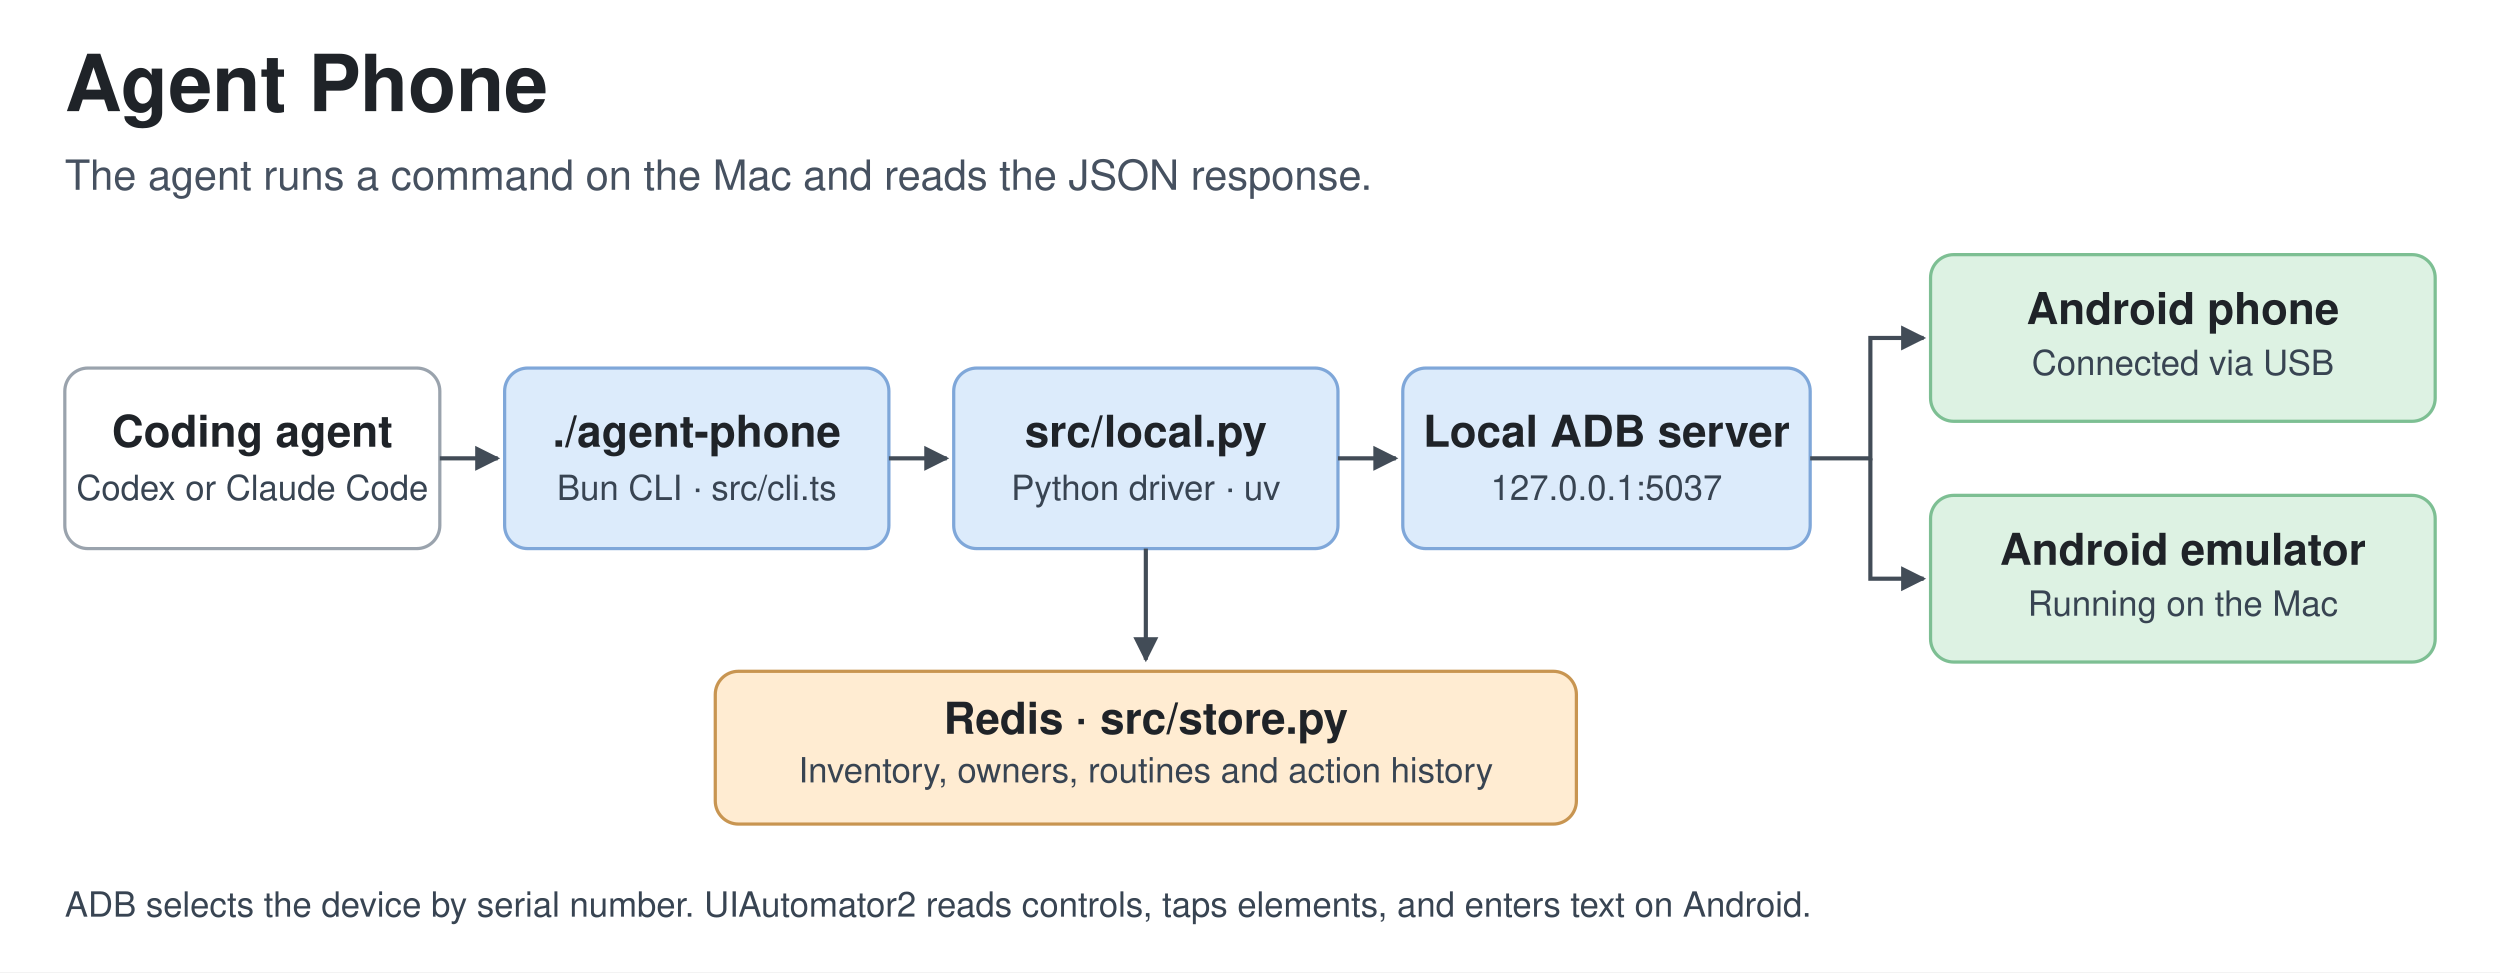
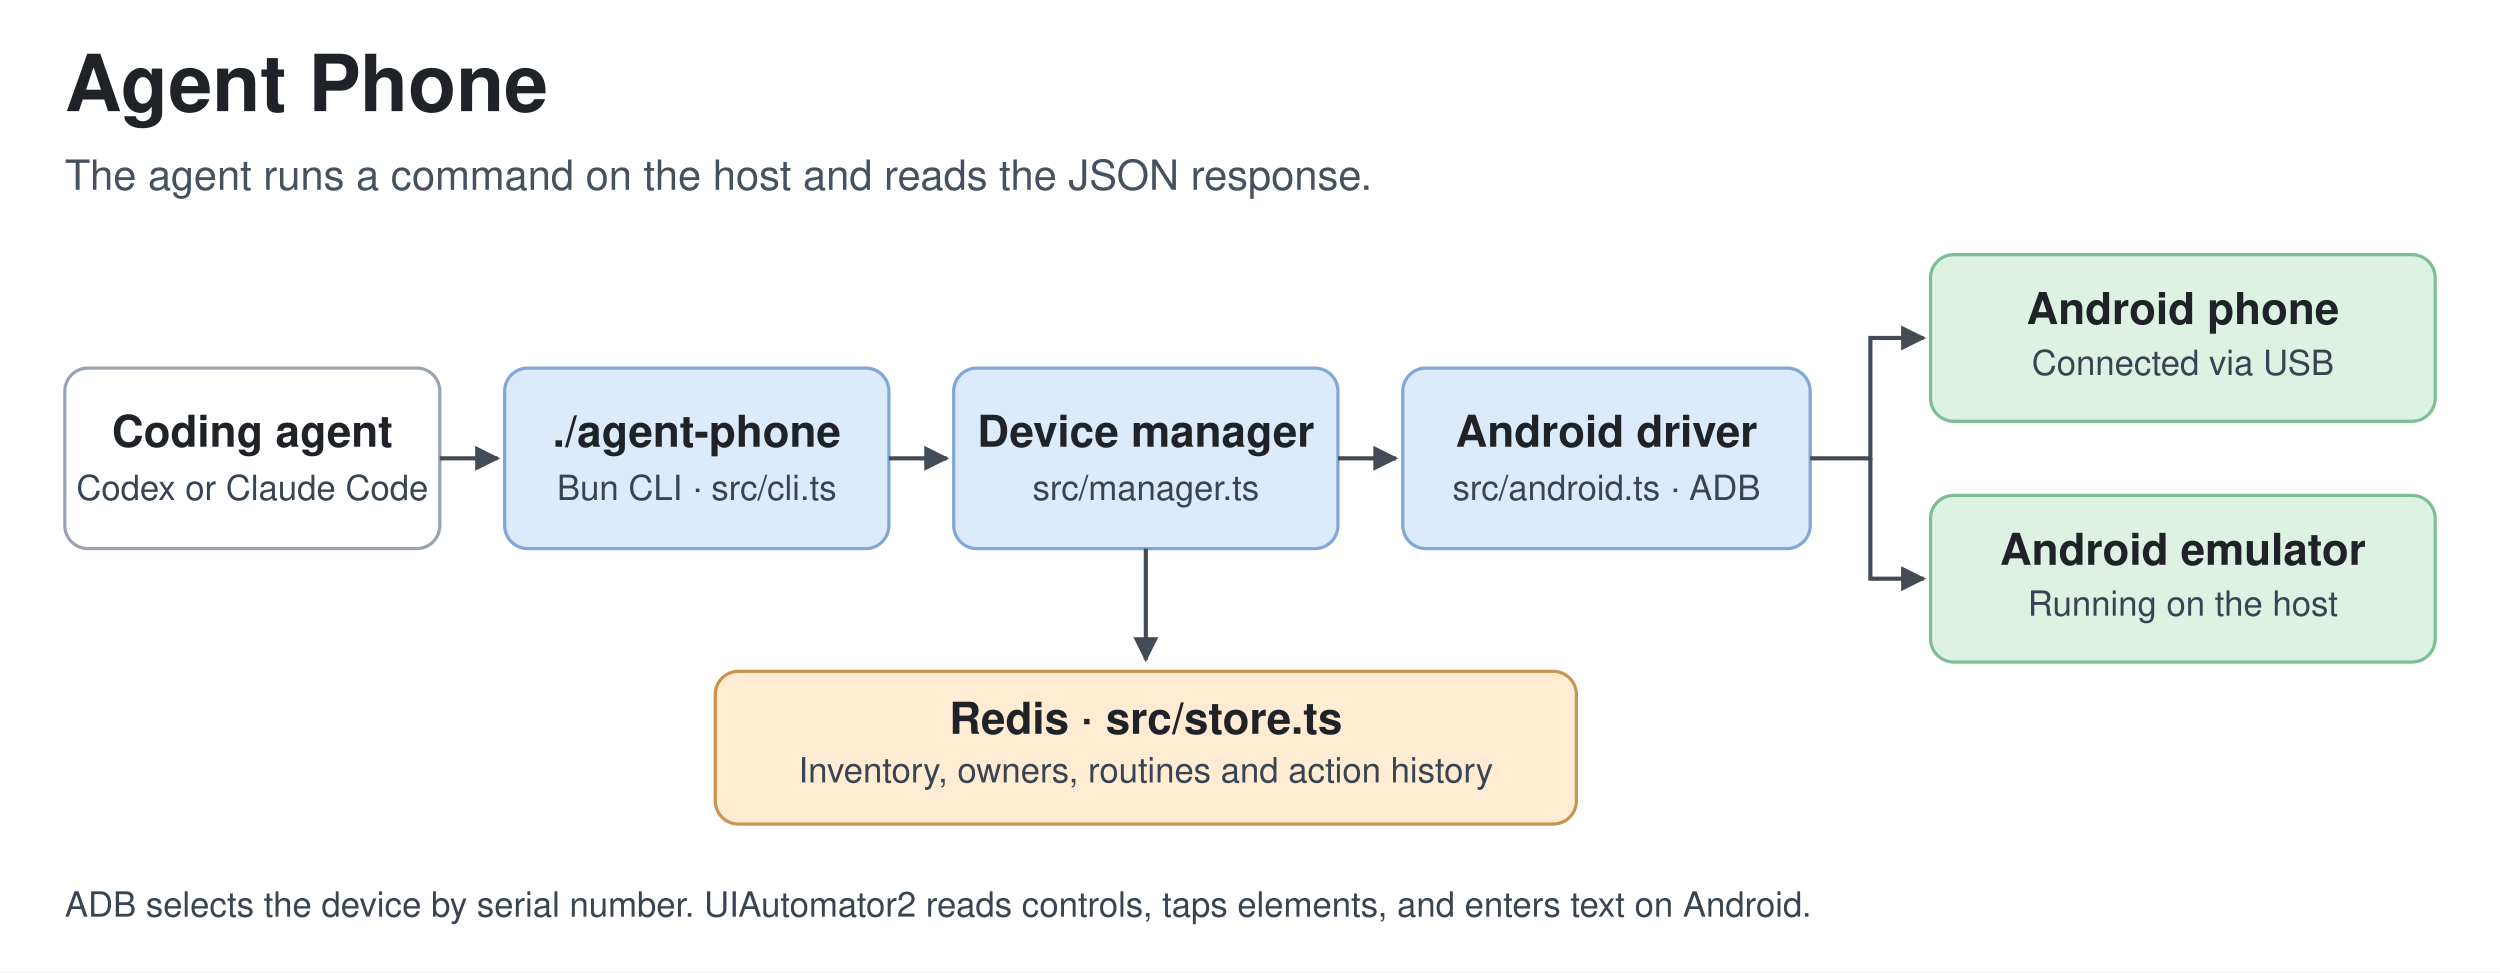
<svg xmlns="http://www.w3.org/2000/svg" viewBox="0 0 1080 420" width="1080" height="420" xml:lang="en" role="img" aria-labelledby="title desc">
  <defs>
    <marker id="arrow" viewBox="0 0 10 10" refX="9" refY="5" markerWidth="6" markerHeight="6" orient="auto">
      <path d="M0 0 10 5 0 10Z" fill="#424c57" />
    </marker>
    <style>
      text { font-family: -apple-system, BlinkMacSystemFont, "Segoe UI", Helvetica, Arial, sans-serif; fill: #1f2328; }
      .title { font-size: 34px; font-weight: 700; }
      .subtitle { font-size: 18px; fill: #465160; }
      .label { font-size: 19px; font-weight: 650; }
      .detail { font-size: 15px; fill: #384452; }
      .edge { fill: none; stroke: #424c57; stroke-width: 1.8; marker-end: url(#arrow); }
      .code { fill: #dcebfb; stroke: #7fa7d9; }
      .device { fill: #ddf2e3; stroke: #7dbf93; }
      rect { stroke-width: 1.4; }
    </style>
  </defs>
  <rect width="1080" height="420" fill="white" />
  <text x="28" y="48" class="title">Agent Phone</text>
-   <text x="28" y="82" class="subtitle">The agent runs a command on the Mac and reads the JSON response.</text>
+   <text x="28" y="82" class="subtitle">The agent runs a command on the host and reads the JSON response.</text>
  <g text-anchor="middle">
    <rect x="28" y="159" width="162" height="78" rx="10" fill="white" stroke="#9aa3ad" />
    <text x="109" y="193" class="label">Coding agent</text>
    <text x="109" y="216" class="detail">Codex or Claude Code</text>
    <rect x="218" y="159" width="166" height="78" rx="10" class="code" />
    <text x="301" y="193" class="label">./agent-phone</text>
    <text x="301" y="216" class="detail">Bun CLI · src/cli.ts</text>
    <rect x="412" y="159" width="166" height="78" rx="10" class="code" />
-     <text x="495" y="193" class="label">src/local.py</text>
-     <text x="495" y="216" class="detail">Python driver · uv</text>
+     <text x="495" y="193" class="label">Device manager</text>
+     <text x="495" y="216" class="detail">src/manager.ts</text>
    <rect x="606" y="159" width="176" height="78" rx="10" class="code" />
-     <text x="694" y="193" class="label">Local ADB server</text>
-     <text x="694" y="216" class="detail">127.0.0.1:5037</text>
+     <text x="694" y="193" class="label">Android driver</text>
+     <text x="694" y="216" class="detail">src/android.ts · ADB</text>
    <rect x="834" y="110" width="218" height="72" rx="10" class="device" />
    <text x="943" y="140" class="label">Android phone</text>
    <text x="943" y="162" class="detail">Connected via USB</text>
    <rect x="834" y="214" width="218" height="72" rx="10" class="device" />
    <text x="943" y="244" class="label">Android emulator</text>
-     <text x="943" y="266" class="detail">Running on the Mac</text>
+     <text x="943" y="266" class="detail">Running on the host</text>
  </g>
  <path class="edge" d="M190 198 H215" />
  <path class="edge" d="M384 198 H409" />
  <path class="edge" d="M578 198 H603" />
  <path class="edge" d="M782 198 H808 V146 H831" />
  <path class="edge" d="M808 198 V250 H831" />
  <path class="edge" d="M495 237 V285" />
  <rect x="309" y="290" width="372" height="66" rx="10" fill="#ffecd2" stroke="#c89551" />
  <g text-anchor="middle">
-     <text x="495" y="317" class="label">Redis · src/store.py</text>
+     <text x="495" y="317" class="label">Redis · src/store.ts</text>
    <text x="495" y="338" class="detail">Inventory, owners, routines and action history</text>
  </g>
  <text x="28" y="396" class="detail">ADB selects the device by serial number. UIAutomator2 reads controls, taps elements, and enters text on Android.</text>
</svg>
